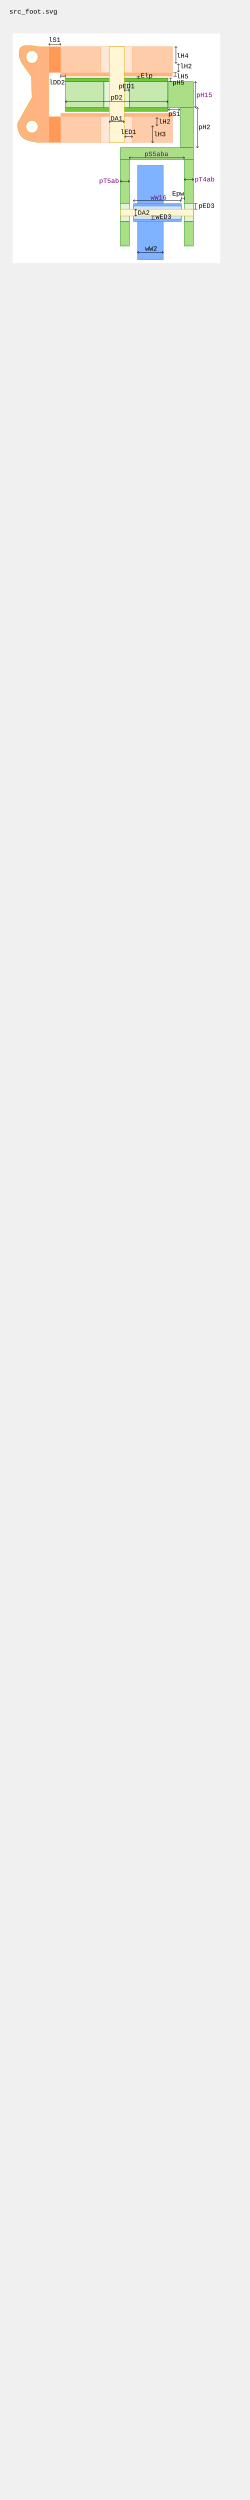
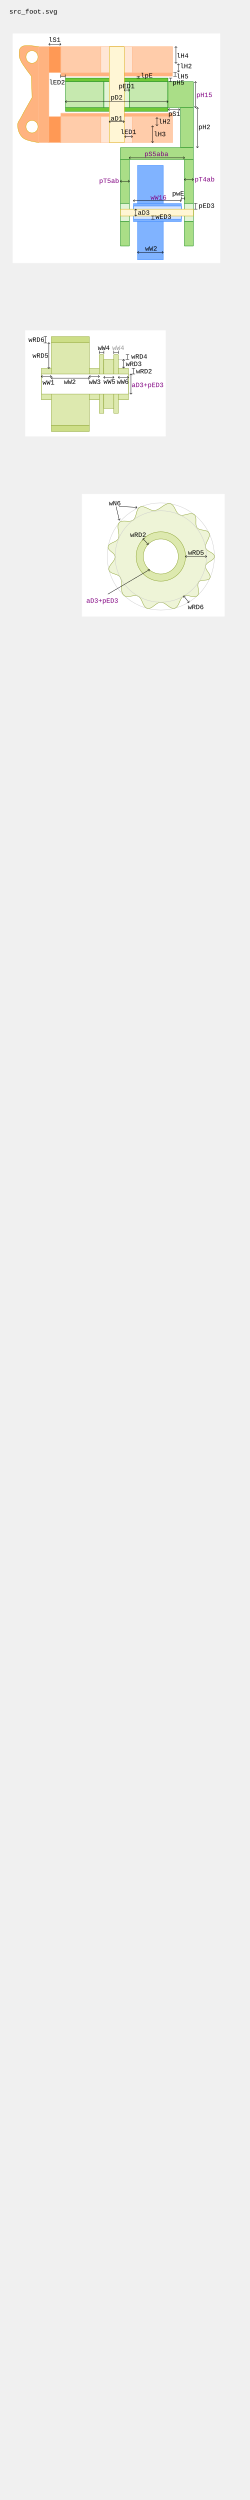
<svg xmlns="http://www.w3.org/2000/svg" width="600" height="6000" viewBox="0 0 158.75 1587.5" version="1.1" id="svg1">
  <defs id="defs1">
    <rect x="57" y="557.188" width="102" height="48.331" id="rect26" />
    <rect x="95.5" y="604" width="73.5" height="36.5" id="rect25" />
    <rect x="86" y="532.644" width="117.324" height="35.356" id="rect24" />
    <rect x="508.591" y="488.66" width="61.409" height="33.84" id="rect22" />
    <rect x="74.5" y="508" width="71.021" height="40.5" id="rect21" />
    <rect x="55.135" y="510.152" width="62.744" height="39.957" id="rect20" />
    <rect x="45.223" y="472.672" width="118.323" height="37.479" id="rect19" />
    <rect x="45.842" y="417.538" width="73.839" height="36.55" id="rect18" />
    <rect x="82.392" y="424.972" width="86.729" height="63.188" id="rect17" />
    <rect x="117.879" y="446.654" width="76.126" height="58.852" id="rect16" />
    <rect x="67.642" y="429.308" width="141.127" height="40.267" id="rect15" />
    <rect x="67.642" y="447.273" width="83.455" height="41.387" id="rect14" />
    <rect x="128.854" y="353.849" width="55.754" height="32.404" id="rect13" />
    <rect x="46.462" y="425.591" width="99.059" height="52.657" id="rect12" />
    <rect x="67.642" y="429.308" width="104.577" height="50.179" id="rect11" />
    <rect x="164.475" y="366.739" width="65.047" height="34.382" id="rect10" />
    <rect x="160.139" y="368.598" width="55.135" height="27.687" id="rect9" />
    <rect x="188.016" y="375.102" width="40.267" height="23.541" id="rect8" />
    <rect x="175.316" y="368.598" width="41.816" height="27.687" id="rect7" />
    <rect x="180.582" y="371.695" width="33.762" height="24.589" id="rect6" />
    <rect x="166.334" y="371.076" width="42.745" height="27.567" id="rect5" />
    <marker style="overflow:visible" id="Stop" refX="0" refY="0" orient="auto" markerWidth="1" markerHeight="1" viewBox="0 0 1 1" preserveAspectRatio="xMidYMid">
      <path style="fill:none;stroke:context-stroke;stroke-width:1" d="M 0,4 V -4" id="path23" />
    </marker>
    <rect x="395.855" y="65.666" width="85.49" height="37.164" id="rect4" />
    <marker style="overflow:visible" id="ArrowWide" refX="0" refY="0" orient="auto-start-reverse" markerWidth="1" markerHeight="1" viewBox="0 0 1 1" preserveAspectRatio="xMidYMid">
      <path style="fill:none;stroke:context-stroke;stroke-width:1;stroke-linecap:butt" d="M 3,-3 0,0 3,3" transform="rotate(180,0.125,0)" id="path4" />
    </marker>
    <rect x="22.302" y="18.585" width="239.124" height="73.1" id="rect1" />
    <marker style="overflow:visible" id="ArrowWide-0" refX="0" refY="0" orient="auto-start-reverse" markerWidth="1" markerHeight="1" viewBox="0 0 1 1" preserveAspectRatio="xMidYMid">
      <path style="fill:none;stroke:context-stroke;stroke-width:1;stroke-linecap:butt" d="M 3,-3 0,0 3,3" transform="rotate(180,0.125,0)" id="path4-9" />
    </marker>
    <marker style="overflow:visible" id="ArrowWide-1" refX="0" refY="0" orient="auto-start-reverse" markerWidth="1" markerHeight="1" viewBox="0 0 1 1" preserveAspectRatio="xMidYMid">
      <path style="fill:none;stroke:context-stroke;stroke-width:1;stroke-linecap:butt" d="M 3,-3 0,0 3,3" transform="rotate(180,0.125,0)" id="path4-8" />
    </marker>
    <rect x="46.462" y="425.591" width="99.059" height="52.657" id="rect12-7" />
    <marker style="overflow:visible" id="ArrowWide-7" refX="0" refY="0" orient="auto-start-reverse" markerWidth="1" markerHeight="1" viewBox="0 0 1 1" preserveAspectRatio="xMidYMid">
      <path style="fill:none;stroke:context-stroke;stroke-width:1;stroke-linecap:butt" d="M 3,-3 0,0 3,3" transform="rotate(180,0.125,0)" id="path4-3" />
    </marker>
    <marker style="overflow:visible" id="ArrowWide-1-9" refX="0" refY="0" orient="auto-start-reverse" markerWidth="1" markerHeight="1" viewBox="0 0 1 1" preserveAspectRatio="xMidYMid">
      <path style="fill:none;stroke:context-stroke;stroke-width:1;stroke-linecap:butt" d="M 3,-3 0,0 3,3" transform="rotate(180,0.125,0)" id="path4-8-4" />
    </marker>
    <rect x="46.462" y="425.591" width="99.059" height="52.657" id="rect12-6" />
    <rect x="46.462" y="425.591" width="99.059" height="52.657" id="rect12-7-6" />
    <rect x="508.591" y="488.66" width="61.409" height="33.84" id="rect22-5" />
+     <marker style="overflow:visible" id="ArrowWide-75" refX="0" refY="0" orient="auto-start-reverse" markerWidth="1" markerHeight="1" viewBox="0 0 1 1" preserveAspectRatio="xMidYMid">
+       <path style="fill:none;stroke:context-stroke;stroke-width:1;stroke-linecap:butt" d="M 3,-3 0,0 3,3" transform="rotate(180,0.125,0)" id="path1-3" />
+     </marker>
+     <rect x="279.296" y="253.619" width="118.795" height="41.479" id="rect3" />
+     <marker style="overflow:visible" id="Stop-62" refX="0" refY="0" orient="auto" markerWidth="1" markerHeight="1" viewBox="0 0 1 1" preserveAspectRatio="xMidYMid">
+       <path style="fill:none;stroke:context-stroke;stroke-width:1" d="M 0,4 V -4" id="path23-9" />
+     </marker>
+     <rect x="300" y="219.383" width="43.714" height="30.632" id="rect4-70" />
+     <marker style="overflow:visible" id="ArrowWide-6" refX="0" refY="0" orient="auto-start-reverse" markerWidth="1" markerHeight="1" viewBox="0 0 1 1" preserveAspectRatio="xMidYMid">
+       <path style="fill:none;stroke:context-stroke;stroke-width:1;stroke-linecap:butt" d="M 3,-3 0,0 3,3" transform="rotate(180,0.125,0)" id="path1-1" />
+     </marker>
+     <rect x="300" y="219.383" width="43.714" height="30.632" id="rect4-7" />
+     <marker style="overflow:visible" id="Stop-6" refX="0" refY="0" orient="auto" markerWidth="1" markerHeight="1" viewBox="0 0 1 1" preserveAspectRatio="xMidYMid">
+       <path style="fill:none;stroke:context-stroke;stroke-width:1" d="M 0,4 V -4" id="path23-1" />
+     </marker>
+     <rect x="300" y="219.383" width="43.714" height="30.632" id="rect4-7-1" />
+     <rect x="369.392" y="291.515" width="72.527" height="40.487" id="rect5-2" />
+     <marker style="overflow:visible" id="Stop-6-6" refX="0" refY="0" orient="auto" markerWidth="1" markerHeight="1" viewBox="0 0 1 1" preserveAspectRatio="xMidYMid">
+       <path style="fill:none;stroke:context-stroke;stroke-width:1" d="M 0,4 V -4" id="path23-1-9" />
+     </marker>
+     <rect x="369.392" y="291.515" width="72.527" height="40.487" id="rect5-4" />
+     <rect x="396.871" y="334.254" width="54.958" height="38.606" id="rect8-3" />
+     <rect x="441.468" y="334.705" width="51.805" height="38.156" id="rect9-7" />
+     <rect x="491.471" y="345.967" width="47.751" height="26.894" id="rect10-5" />
+     <marker style="overflow:visible" id="ArrowWide-8" refX="0" refY="0" orient="auto-start-reverse" markerWidth="1" markerHeight="1" viewBox="0 0 1 1" preserveAspectRatio="xMidYMid">
+       <path style="fill:none;stroke:context-stroke;stroke-width:1;stroke-linecap:butt" d="M 3,-3 0,0 3,3" transform="rotate(180,0.125,0)" id="path1-6" />
+     </marker>
+     <marker style="overflow:visible" id="ArrowWide-8-9" refX="0" refY="0" orient="auto-start-reverse" markerWidth="1" markerHeight="1" viewBox="0 0 1 1" preserveAspectRatio="xMidYMid">
+       <path style="fill:none;stroke:context-stroke;stroke-width:1;stroke-linecap:butt" d="M 3,-3 0,0 3,3" transform="rotate(180,0.125,0)" id="path1-6-2" />
+     </marker>
+     <rect x="377.05" y="322.542" width="46.85" height="27.93" id="rect11-2" />
+     <rect x="442.369" y="331.586" width="43.696" height="33.409" id="rect12-8" />
+     <marker style="overflow:visible" id="Stop-6-64" refX="0" refY="0" orient="auto" markerWidth="1" markerHeight="1" viewBox="0 0 1 1" preserveAspectRatio="xMidYMid">
+       <path style="fill:none;stroke:context-stroke;stroke-width:1" d="M 0,4 V -4" id="path23-1-95" />
+     </marker>
+     <rect x="379.752" y="240.951" width="57.211" height="38.795" id="rect13-7" />
+     <marker style="overflow:visible" id="Stop-6-64-2" refX="0" refY="0" orient="auto" markerWidth="1" markerHeight="1" viewBox="0 0 1 1" preserveAspectRatio="xMidYMid">
+       <path style="fill:none;stroke:context-stroke;stroke-width:1" d="M 0,4 V -4" id="path23-1-95-7" />
+     </marker>
+     <rect x="379.752" y="240.951" width="57.211" height="38.795" id="rect13-2" />
+     <rect x="171.372" y="800.799" width="64.981" height="43.321" id="rect21-9" />
+     <rect x="209.596" y="912.923" width="86.642" height="45.232" id="rect22-4" />
+     <rect x="258.014" y="926.939" width="89.19" height="40.135" id="rect23" />
+     <rect x="392.436" y="844.757" width="78.36" height="43.321" id="rect24-7" />
+     <rect x="194.307" y="537.051" width="42.047" height="28.668" id="rect25-8" />
+     <rect x="279.296" y="253.619" width="118.795" height="41.479" id="rect3-3" />
  </defs>
  <g id="layer1">
    <rect style="fill:#ffffff;stroke:#ffffff;stroke-width:0.265;stroke-linejoin:round" id="rect27" width="131.498" height="145.521" x="8.202" y="21.431" />
    <rect style="fill:#71c837;stroke:#008000;stroke-width:0.265;stroke-linejoin:round" id="rect2-1-3-3-3-1" width="65.071" height="2.346" x="41.585" y="68.298" />
    <rect style="fill:#71c837;stroke:#008000;stroke-width:0.265;stroke-linejoin:round" id="rect2-1-3-3-3" width="65.071" height="2.346" x="41.585" y="49.561" />
    <rect style="fill:#80b3ff;stroke:#2a7fff;stroke-width:0.265;stroke-linejoin:round" id="rect2-1-3-8-6-6-7-9-9" width="16.214" height="59.99" x="87.39" y="104.983" />
    <rect style="fill:#80b3ff;stroke:#2a7fff;stroke-width:0.265;stroke-linejoin:round" id="rect2-1-3-8-6-6-7-9" width="30.34" height="11.474" x="84.745" y="129.241" />
    <rect style="fill:#ffb380;stroke:#ffccaa;stroke-width:0.265;stroke-linejoin:round" id="rect2-3-3-6-2-0-4" width="70.972" height="2.295" x="38.635" y="71.823" />
    <rect style="fill:#ffb380;stroke:#ffccaa;stroke-width:0.265;stroke-linejoin:round" id="rect2-3-3-6-2-0" width="70.972" height="2.295" x="38.635" y="46.086" />
    <text xml:space="preserve" transform="scale(0.2645833)" id="text1" style="font-size:16px;line-height:normal;font-family:'Liberation Mono';-inkscape-font-specification:'Liberation Mono';text-decoration-color:#000000;white-space:pre;shape-inside:url(#rect1);display:inline;fill:#000000;stroke-width:1;-inkscape-stroke:none;stop-color:#000000">
-       <tspan x="22.301" y="32.82" id="tspan2">src_foot.svg</tspan>
+       <tspan x="22.301" y="32.82" id="tspan27">src_foot.svg</tspan>
    </text>
    <rect style="fill:#c6e9af;stroke:#008000;stroke-width:0.265;stroke-linejoin:round" id="rect2" width="24.422" height="16.391" x="41.585" y="51.907" />
    <rect style="fill:#e3f4d7;stroke:#008000;stroke-width:0.265;stroke-linejoin:round" id="rect2-3" width="16.227" height="16.391" x="66.007" y="51.907" />
    <rect style="fill:#c6e9af;stroke:#008000;stroke-width:0.265;stroke-linejoin:round" id="rect2-1" width="24.422" height="16.391" x="82.234" y="51.907" />
    <rect style="fill:#ffe6d5;stroke:#ffb380;stroke-width:0.265;stroke-linejoin:round" id="rect2-3-3" width="20.189" height="16.391" x="64.026" y="29.695" />
    <rect style="fill:#ffccaa;stroke:#ffb380;stroke-width:0.265;stroke-linejoin:round" id="rect2-3-3-6" width="25.391" height="16.391" x="84.215" y="29.695" />
    <rect style="fill:#ffccaa;stroke:#ffb380;stroke-width:0.265;stroke-linejoin:round" id="rect2-3-3-6-2" width="25.391" height="16.391" x="38.635" y="29.695" />
    <rect style="fill:#ffe6d5;stroke:#ffb380;stroke-width:0.265;stroke-linejoin:round" id="rect2-3-3-5" width="20.189" height="16.391" x="64.026" y="74.118" />
    <rect style="fill:#ffccaa;stroke:#ffb380;stroke-width:0.265;stroke-linejoin:round" id="rect2-3-3-6-9" width="25.391" height="16.391" x="84.215" y="74.118" />
    <rect style="fill:#ffccaa;stroke:#ffb380;stroke-width:0.265;stroke-linejoin:round" id="rect2-3-3-6-2-2" width="25.391" height="16.391" x="38.635" y="74.118" />
    <rect style="fill:#aade87;stroke:#008000;stroke-width:0.265;stroke-linejoin:round" id="rect2-1-3" width="16.063" height="16.391" x="106.656" y="51.907" />
    <rect style="fill:#aade87;stroke:#008000;stroke-width:0.265;stroke-linejoin:round" id="rect2-1-3-3" width="8.031" height="25.457" x="114.688" y="68.298" />
    <rect style="fill:#aade87;stroke:#008000;stroke-width:0.265;stroke-linejoin:round" id="rect2-1-3-8" width="46.222" height="7.54" x="76.497" y="93.755" />
    <rect style="fill:#aade87;stroke:#008000;stroke-width:0.265;stroke-linejoin:round" id="rect2-1-3-8-6" width="5.594" height="27.864" x="76.497" y="101.295" />
    <rect style="fill:#aade87;stroke:#008000;stroke-width:0.265;stroke-linejoin:round" id="rect2-1-3-8-6-2" width="5.594" height="27.864" x="117.126" y="101.295" />
    <rect style="fill:#fff6d5;stroke:#d4aa00;stroke-width:0.265;stroke-linejoin:round" id="rect2-3-5" width="9.507" height="60.813" x="69.367" y="29.695" />
    <rect style="fill:#e3f4d7;stroke:#008000;stroke-width:0.265;stroke-linejoin:round" id="rect2-1-3-8-6-6" width="5.594" height="11.637" x="76.497" y="129.159" />
    <rect style="fill:#e3f4d7;stroke:#008000;stroke-width:0.265;stroke-linejoin:round" id="rect2-1-3-8-6-6-5" width="5.594" height="11.637" x="117.126" y="129.159" />
    <rect style="fill:#aade87;stroke:#008000;stroke-width:0.265;stroke-linejoin:round" id="rect2-1-3-8-6-6-4" width="5.594" height="15.407" x="76.497" y="140.796" />
    <rect style="fill:#aade87;stroke:#008000;stroke-width:0.265;stroke-linejoin:round" id="rect2-1-3-8-6-6-5-4" width="5.594" height="15.407" x="117.126" y="140.796" />
    <rect style="fill:#ffb380;stroke:#ffb380;stroke-width:0.265;stroke-linejoin:round" id="rect2-3-3-6-2-4" width="6.378" height="60.813" x="24.678" y="29.695" />
    <path style="fill:#ffb380;stroke:#d4aa00;stroke-width:0.265;stroke-linejoin:round" d="m 24.678,90.509 c 0,0 -7.806,-0.912 -10.177,-3.049 -2.37,-2.136 -3.301,-5.427 -3.278,-7.868 0.023,-2.441 0.982,-2.636 2.459,-5.607 1.477,-2.971 6.72,-12.032 6.72,-12.032 L 19.911,48.353 c 0,0 -5.439,-7.034 -6.556,-9.507 -1.117,-2.472 -1.246,-2.966 -1.147,-4.589 0.099,-1.623 -0.362,-3.225 1.803,-4.693 2.165,-1.468 10.668,0.132 10.668,0.132" id="path2" />
    <ellipse style="fill:#ffffff;stroke:#d4aa00;stroke-width:0.265;stroke-linejoin:round" id="path3" cx="20.321" cy="80.441" rx="3.852" ry="4" />
    <ellipse style="fill:#ffffff;stroke:#d4aa00;stroke-width:0.265;stroke-linejoin:round" id="path3-8" cx="20.321" cy="36.17" rx="3.852" ry="4" />
    <rect style="fill:#ff9955;stroke:#ffb380;stroke-width:0.265;stroke-linejoin:round" id="rect2-3-3-6-2-8" width="7.578" height="16.391" x="31.056" y="29.695" />
    <rect style="fill:#ff9955;stroke:#ffb380;stroke-width:0.265;stroke-linejoin:round" id="rect2-3-3-6-2-8-7" width="7.578" height="16.391" x="31.056" y="74.118" />
    <rect style="fill:#d5e5ff;stroke:#2a7fff;stroke-width:0.265;stroke-linejoin:round" id="rect2-1-3-8-6-6-7" width="30.34" height="8.359" x="84.745" y="130.798" />
    <rect style="fill:#fff6d5;stroke:#d4aa00;stroke-width:0.265;stroke-linejoin:round" id="rect2-3-5-3" width="46.222" height="4.332" x="76.497" y="132.812" />
    <path style="fill:#71c837;stroke:#000000;stroke-width:0.265;stroke-linejoin:round;marker-start:url(#ArrowWide);marker-end:url(#ArrowWide)" d="m 31.056,28.095 h 7.578" id="path1" />
    <text xml:space="preserve" transform="matrix(0.2645833,0,0,0.2645833,-73.87535,5.443664)" id="text4" style="font-size:16px;line-height:normal;font-family:'Liberation Mono';-inkscape-font-specification:'Liberation Mono';text-decoration-color:#000000;white-space:pre;shape-inside:url(#rect4);display:inline;fill:#000000;stroke-width:1;-inkscape-stroke:none;stop-color:#000000">
-       <tspan x="395.855" y="79.902" id="tspan3">lS1</tspan>
+       <tspan x="395.855" y="79.902" id="tspan28">lS1</tspan>
    </text>
    <path style="fill:#71c837;stroke:#000000;stroke-width:0.265;stroke-linejoin:round;marker-start:url(#Stop);marker-end:url(#Stop)" d="M 38.566,48.381 H 41.389" id="path5" />
    <text xml:space="preserve" transform="matrix(0.2645833,0,0,0.2645833,-12.8953,-48.33646)" id="text5" style="font-size:16px;line-height:normal;font-family:'Liberation Mono';-inkscape-font-specification:'Liberation Mono';text-decoration-color:#000000;white-space:pre;shape-inside:url(#rect5);display:inline;fill:#000000;stroke-width:1;-inkscape-stroke:none;stop-color:#000000">
-       <tspan x="166.334" y="385.313" id="tspan4">lDD2</tspan>
+       <tspan x="166.334" y="385.313" id="tspan29">lED2</tspan>
    </text>
    <path style="fill:#71c837;stroke:#000000;stroke-width:0.265;stroke-linejoin:round;marker-start:url(#ArrowWide);marker-end:url(#ArrowWide)" d="M 41.585,64.594 H 106.656" id="path6" />
    <text xml:space="preserve" transform="matrix(0.2645833,0,0,0.2645833,22.49599,-38.91535)" id="text6" style="font-size:16px;line-height:normal;font-family:'Liberation Mono';-inkscape-font-specification:'Liberation Mono';text-decoration-color:#000000;white-space:pre;shape-inside:url(#rect6);display:inline;fill:#000000;stroke-width:1;-inkscape-stroke:none;stop-color:#000000">
-       <tspan x="180.582" y="385.932" id="tspan5">pD2</tspan>
+       <tspan x="180.582" y="385.932" id="tspan30">pD2</tspan>
    </text>
    <path style="fill:#71c837;stroke:#000000;stroke-width:0.265;stroke-linejoin:round;marker-start:url(#ArrowWide);marker-end:url(#ArrowWide)" d="m 106.974,69.586 h 7.119" id="path7" />
    <text xml:space="preserve" transform="matrix(0.2645833,0,0,0.2645833,60.48884,-27.68332)" id="text7" style="font-size:16px;line-height:normal;font-family:'Liberation Mono';-inkscape-font-specification:'Liberation Mono';text-decoration-color:#000000;white-space:pre;shape-inside:url(#rect7);display:inline;fill:#000000;stroke-width:1;-inkscape-stroke:none;stop-color:#000000">
-       <tspan x="175.316" y="382.834" id="tspan6">pS1</tspan>
+       <tspan x="175.316" y="382.834" id="tspan31">pS1</tspan>
    </text>
    <path style="fill:#71c837;stroke:#000000;stroke-width:0.265;stroke-linejoin:round;marker-start:url(#ArrowWide);marker-end:url(#ArrowWide)" d="m 69.367,77.279 h 9.507" id="path8" />
    <text xml:space="preserve" transform="matrix(0.2645833,0,0,0.2645833,20.49923,-26.44208)" id="text8" style="font-size:16px;line-height:normal;font-family:'Liberation Mono';-inkscape-font-specification:'Liberation Mono';text-decoration-color:#000000;white-space:pre;shape-inside:url(#rect8);display:inline;fill:#000000;stroke-width:1;-inkscape-stroke:none;stop-color:#000000">
-       <tspan x="188.016" y="389.338" id="tspan7">DA1</tspan>
+       <tspan x="188.016" y="389.338" id="tspan32">aD1</tspan>
    </text>
    <path style="fill:#71c837;stroke:#000000;stroke-width:0.265;stroke-linejoin:round;marker-start:url(#ArrowWide);marker-end:url(#ArrowWide)" d="m 79.282,86.804 4.807,-6e-6" id="path9" />
    <text xml:space="preserve" transform="matrix(0.2645833,0,0,0.2645833,34.06123,-16.17669)" id="text9" style="font-size:16px;line-height:normal;font-family:'Liberation Mono';-inkscape-font-specification:'Liberation Mono';text-decoration-color:#000000;white-space:pre;shape-inside:url(#rect9);display:inline;fill:#000000;stroke-width:1;-inkscape-stroke:none;stop-color:#000000">
-       <tspan x="160.139" y="382.834" id="tspan8">lED1</tspan>
+       <tspan x="160.139" y="382.834" id="tspan33">lED1</tspan>
    </text>
    <path style="fill:#71c837;stroke:#000000;stroke-width:0.265;stroke-linejoin:round;marker-start:url(#ArrowWide-0);marker-end:url(#ArrowWide-0)" d="m 78.874,57.195 3.284,-6e-6" id="path9-6" />
    <text xml:space="preserve" transform="matrix(0.2645833,0,0,0.2645833,31.83525,-44.75375)" id="text10" style="font-size:16px;line-height:normal;font-family:'Liberation Mono';-inkscape-font-specification:'Liberation Mono';text-decoration-color:#000000;white-space:pre;shape-inside:url(#rect10);display:inline;fill:#000000;stroke-width:1;-inkscape-stroke:none;stop-color:#000000">
-       <tspan x="164.475" y="380.977" id="tspan9">pED1</tspan>
+       <tspan x="164.475" y="380.977" id="tspan34">pED1</tspan>
    </text>
    <path style="fill:#71c837;stroke:#000000;stroke-width:0.265;stroke-linejoin:round;marker-start:url(#Stop);marker-end:url(#Stop)" d="M 108.244,51.907 V 49.561" id="path10" />
    <path style="fill:#71c837;stroke:#000000;stroke-width:0.265;stroke-linejoin:round;marker-start:url(#Stop);marker-end:url(#Stop)" d="M 111.194,48.381 V 46.086" id="path11" />
    <text xml:space="preserve" transform="matrix(0.2645833,0,0,0.2645833,94.20037,-67.54964)" id="text11" style="font-size:16px;line-height:normal;font-family:'Liberation Mono';-inkscape-font-specification:'Liberation Mono';text-decoration-color:#000000;white-space:pre;shape-inside:url(#rect11);display:inline;fill:#000000;stroke-width:1;-inkscape-stroke:none;stop-color:#000000">
-       <tspan x="67.643" y="443.545" id="tspan10">lH5</tspan>
+       <tspan x="67.643" y="443.545" id="tspan35">lH5</tspan>
    </text>
    <path style="fill:#71c837;stroke:#000000;stroke-width:0.265;stroke-linejoin:round;marker-start:url(#ArrowWide);marker-end:url(#ArrowWide)" d="m 113.311,45.611 1e-5,-5.017" id="path12" />
    <path style="fill:#71c837;stroke:#000000;stroke-width:0.265;stroke-linejoin:round;marker-start:url(#ArrowWide-1);marker-end:url(#ArrowWide-1)" d="m 111.723,40.166 10e-6,-10.548" id="path12-0" />
    <text xml:space="preserve" transform="matrix(0.2645833,0,0,0.2645833,101.9711,-73.0417)" id="text12" style="font-size:16px;line-height:normal;font-family:'Liberation Mono';-inkscape-font-specification:'Liberation Mono';text-decoration-color:#000000;white-space:pre;shape-inside:url(#rect12);display:inline;fill:#000000;stroke-width:1;-inkscape-stroke:none;stop-color:#000000">
-       <tspan x="46.461" y="439.828" id="tspan11">lH2</tspan>
+       <tspan x="46.461" y="439.828" id="tspan36">lH2</tspan>
    </text>
    <text xml:space="preserve" transform="matrix(0.2645833,0,0,0.2645833,99.82018,-79.66054)" id="text12-2" style="font-size:16px;line-height:normal;font-family:'Liberation Mono';-inkscape-font-specification:'Liberation Mono';text-decoration-color:#000000;white-space:pre;shape-inside:url(#rect12-7);display:inline;fill:#000000;stroke-width:1;-inkscape-stroke:none;stop-color:#000000">
-       <tspan x="46.461" y="439.828" id="tspan12">lH4</tspan>
+       <tspan x="46.461" y="439.828" id="tspan37">lH4</tspan>
    </text>
    <path style="fill:#71c837;stroke:#000000;stroke-width:0.265;stroke-linejoin:round;marker-start:url(#ArrowWide-7);marker-end:url(#ArrowWide-7)" d="m 99.675,79.757 1e-5,-5.017" id="path12-9" />
    <path style="fill:#71c837;stroke:#000000;stroke-width:0.265;stroke-linejoin:round;marker-start:url(#ArrowWide-1-9);marker-end:url(#ArrowWide-1-9)" d="m 96.907,90.508 1e-5,-10.548" id="path12-0-5" />
    <text xml:space="preserve" transform="matrix(0.2645833,0,0,0.2645833,88.37275,-37.85507)" id="text12-6" style="font-size:16px;line-height:normal;font-family:'Liberation Mono';-inkscape-font-specification:'Liberation Mono';text-decoration-color:#000000;white-space:pre;shape-inside:url(#rect12-6);display:inline;fill:#000000;stroke-width:1;-inkscape-stroke:none;stop-color:#000000">
-       <tspan x="46.461" y="439.828" id="tspan23">lH2</tspan>
+       <tspan x="46.461" y="439.828" id="tspan38">lH2</tspan>
    </text>
    <text xml:space="preserve" transform="matrix(0.2645833,0,0,0.2645833,85.38003,-29.85365)" id="text12-2-5" style="font-size:16px;line-height:normal;font-family:'Liberation Mono';-inkscape-font-specification:'Liberation Mono';text-decoration-color:#000000;white-space:pre;shape-inside:url(#rect12-7-6);display:inline;fill:#000000;stroke-width:1;-inkscape-stroke:none;stop-color:#000000">
-       <tspan x="46.461" y="439.828" id="tspan27">lH3</tspan>
+       <tspan x="46.461" y="439.828" id="tspan39">lH3</tspan>
    </text>
    <path style="fill:#71c837;stroke:#000000;stroke-width:0.265;stroke-linejoin:round;marker-start:url(#Stop);marker-end:url(#Stop)" d="M 87.87,49.561 V 48.381" id="path13" />
    <text xml:space="preserve" transform="matrix(0.2645833,0,0,0.2645833,55.23675,-48.05691)" id="text13" style="font-size:16px;line-height:normal;font-family:'Liberation Mono';-inkscape-font-specification:'Liberation Mono';text-decoration-color:#000000;white-space:pre;shape-inside:url(#rect13);display:inline;fill:#000000;stroke-width:1;-inkscape-stroke:none;stop-color:#000000">
-       <tspan x="128.854" y="368.086" id="tspan28">Elp</tspan>
+       <tspan x="128.854" y="368.086" id="tspan40">lpE</tspan>
    </text>
    <text xml:space="preserve" transform="matrix(0.2645833,0,0,0.2645833,91.62416,-68.34933)" id="text14" style="font-size:16px;line-height:normal;font-family:'Liberation Mono';-inkscape-font-specification:'Liberation Mono';text-decoration-color:#000000;white-space:pre;shape-inside:url(#rect14);display:inline;fill:#000000;stroke-width:1;-inkscape-stroke:none;stop-color:#000000">
-       <tspan x="67.643" y="461.51" id="tspan29">pH5</tspan>
+       <tspan x="67.643" y="461.51" id="tspan41">pH5</tspan>
    </text>
    <path style="fill:#71c837;stroke:#000000;stroke-width:0.265;stroke-linejoin:round;marker-start:url(#ArrowWide);marker-end:url(#ArrowWide)" d="M 124.119,51.907 V 68.298" id="path14" />
    <text xml:space="preserve" transform="matrix(0.2645833,0,0,0.2645833,106.7747,-55.70681)" id="text15" style="font-size:16px;line-height:normal;font-family:'Liberation Mono';-inkscape-font-specification:'Liberation Mono';text-decoration-color:#000000;white-space:pre;shape-inside:url(#rect15);display:inline;fill:#800080;stroke-width:1;-inkscape-stroke:none;stop-color:#000000">
-       <tspan x="67.643" y="443.545" id="tspan30">pH15</tspan>
+       <tspan x="67.643" y="443.545" id="tspan42">pH15</tspan>
    </text>
    <path style="fill:#71c837;stroke:#000000;stroke-width:0.265;stroke-linejoin:round;marker-start:url(#ArrowWide);marker-end:url(#ArrowWide)" d="M 125.365,68.298 V 93.755" id="path15" />
    <text xml:space="preserve" transform="matrix(0.2645833,0,0,0.2645833,94.76868,-39.94095)" id="text16" style="font-size:16px;line-height:normal;font-family:'Liberation Mono';-inkscape-font-specification:'Liberation Mono';text-decoration-color:#000000;white-space:pre;shape-inside:url(#rect16);display:inline;fill:#000000;stroke-width:1;-inkscape-stroke:none;stop-color:#000000">
-       <tspan x="117.879" y="460.891" id="tspan31">pH2</tspan>
+       <tspan x="117.879" y="460.891" id="tspan43">pH2</tspan>
    </text>
    <path style="fill:#800080;stroke:#000000;stroke-width:0.265;stroke-linejoin:round;marker-start:url(#ArrowWide);marker-end:url(#ArrowWide)" d="m 117.126,113.995 5.594,-1e-5" id="path16" />
    <text xml:space="preserve" transform="matrix(0.2645833,0,0,0.2645833,101.8239,-0.9834436)" id="text17" style="font-size:16px;line-height:normal;font-family:'Liberation Mono';-inkscape-font-specification:'Liberation Mono';text-decoration-color:#000000;white-space:pre;shape-inside:url(#rect17);display:inline;fill:#800080;stroke-width:1;-inkscape-stroke:none;stop-color:#000000">
-       <tspan x="82.393" y="439.207" id="tspan32">pT4ab</tspan>
+       <tspan x="82.393" y="439.207" id="tspan44">pT4ab</tspan>
    </text>
    <path style="fill:#800080;stroke:#000000;stroke-width:0.265;stroke-linejoin:round;marker-start:url(#ArrowWide);marker-end:url(#ArrowWide)" d="m 76.497,115.053 5.594,1e-5" id="path17" />
    <text xml:space="preserve" transform="matrix(0.2645833,0,0,0.2645833,50.78936,1.943412)" id="text18" style="font-size:16px;line-height:normal;font-family:'Liberation Mono';-inkscape-font-specification:'Liberation Mono';text-decoration-color:#000000;white-space:pre;shape-inside:url(#rect18);display:inline;fill:#800080;stroke-width:1;-inkscape-stroke:none;stop-color:#000000">
-       <tspan x="45.842" y="431.774" id="tspan33">pT5ab</tspan>
+       <tspan x="45.842" y="431.774" id="tspan45">pT5ab</tspan>
    </text>
    <path style="fill:#800080;stroke:#000000;stroke-width:0.265;stroke-linejoin:round;marker-start:url(#ArrowWide);marker-end:url(#ArrowWide)" d="M 82.091,100.236 H 117.126" id="path18" />
    <text xml:space="preserve" transform="matrix(0.2645833,0,0,0.2645833,79.72361,-29.69053)" id="text19" style="font-size:16px;line-height:normal;font-family:'Liberation Mono';-inkscape-font-specification:'Liberation Mono';text-decoration-color:#000000;white-space:pre;shape-inside:url(#rect19);display:inline;fill:#800080;stroke-width:1;-inkscape-stroke:none;stop-color:#000000">
-       <tspan x="45.223" y="486.908" id="tspan34">pS5aba</tspan>
+       <tspan x="45.223" y="486.908" id="tspan46">pS5aba</tspan>
    </text>
    <path style="fill:#800080;stroke:#000000;stroke-width:0.265;stroke-linejoin:round;marker-start:url(#ArrowWide);marker-end:url(#ArrowWide)" d="m 86.207,132.812 v 4.332" id="path19" />
    <text xml:space="preserve" transform="scale(0.2645833)" id="text20" style="font-size:16px;line-height:normal;font-family:'Liberation Mono';-inkscape-font-specification:'Liberation Mono';text-decoration-color:#000000;white-space:pre;shape-inside:url(#rect20);display:inline;fill:#000000;stroke-width:1;-inkscape-stroke:none;stop-color:#000000" />
    <text xml:space="preserve" transform="matrix(0.2645833,0,0,0.2645833,67.76567,-1.781457)" id="text21" style="font-size:16px;line-height:normal;font-family:'Liberation Mono';-inkscape-font-specification:'Liberation Mono';text-decoration-color:#000000;white-space:pre;shape-inside:url(#rect21);display:inline;fill:#000000;stroke-width:1;-inkscape-stroke:none;stop-color:#000000">
-       <tspan x="74.5" y="522.236" id="tspan35">DA2</tspan>
+       <tspan x="74.5" y="522.236" id="tspan47">aD3</tspan>
    </text>
    <path style="fill:#800080;stroke:#000000;stroke-width:0.265;stroke-linejoin:round;marker-start:url(#Stop);marker-end:url(#Stop)" d="m 124.307,129.159 v 3.653" id="path21" />
    <text xml:space="preserve" transform="matrix(0.2645833,0,0,0.2645833,-8.466666,-1.058333)" id="text22" style="font-size:16px;line-height:normal;font-family:'Liberation Mono';-inkscape-font-specification:'Liberation Mono';text-decoration-color:#000000;white-space:pre;shape-inside:url(#rect22);display:inline;fill:#000000;stroke-width:1;-inkscape-stroke:none;stop-color:#000000">
-       <tspan x="508.592" y="502.897" id="tspan36">pED3</tspan>
+       <tspan x="508.592" y="502.897" id="tspan48">pED3</tspan>
    </text>
    <path style="fill:#800080;stroke:#000000;stroke-width:0.265;stroke-linejoin:round;marker-start:url(#Stop);marker-end:url(#Stop)" d="m 97.093,137.143 v 2.014" id="path22" />
    <text xml:space="preserve" transform="matrix(0.2645833,0,0,0.2645833,-35.84845,5.901935)" id="text22-3" style="font-size:16px;line-height:normal;font-family:'Liberation Mono';-inkscape-font-specification:'Liberation Mono';text-decoration-color:#000000;white-space:pre;shape-inside:url(#rect22-5);display:inline;fill:#000000;stroke-width:1;-inkscape-stroke:none;stop-color:#000000">
-       <tspan x="508.592" y="502.897" id="tspan37">wED3</tspan>
+       <tspan x="508.592" y="502.897" id="tspan49">wED3</tspan>
    </text>
    <path style="fill:#800080;stroke:#000000;stroke-width:0.265;stroke-linejoin:round;marker-start:url(#ArrowWide);marker-end:url(#ArrowWide)" d="M 84.745,127.485 H 115.085" id="path24" />
-     <text xml:space="preserve" transform="matrix(0.2645833,0,0,0.2645833,72.84274,-17.90338)" id="text24" style="font-size:16px;line-height:normal;font-family:'Liberation Mono';-inkscape-font-specification:'Liberation Mono';text-decoration-color:#000000;white-space:pre;shape-inside:url(#rect24);fill:#800080;stroke-width:1;-inkscape-stroke:none;stop-color:#000000">
-       <tspan x="86" y="546.881" id="tspan38">wW16</tspan>
+     <text xml:space="preserve" transform="matrix(0.2645833,0,0,0.2645833,72.84274,-17.90338)" id="text24" style="font-size:16px;line-height:normal;font-family:'Liberation Mono';-inkscape-font-specification:'Liberation Mono';text-decoration-color:#000000;white-space:pre;shape-inside:url(#rect24);display:inline;fill:#800080;stroke-width:1;-inkscape-stroke:none;stop-color:#000000">
+       <tspan x="86" y="546.881" id="tspan50">wW16</tspan>
    </text>
    <path style="fill:#800080;stroke:#000000;stroke-width:0.265;stroke-linejoin:round;marker-start:url(#ArrowWide);marker-end:url(#ArrowWide)" d="M 87.39,160.21 H 103.605" id="path25" />
-     <text xml:space="preserve" transform="matrix(0.2645833,0,0,0.2645833,66.93958,-4.365625)" id="text25" style="font-size:16px;line-height:normal;font-family:'Liberation Mono';-inkscape-font-specification:'Liberation Mono';text-decoration-color:#000000;white-space:pre;shape-inside:url(#rect25);fill:#000000;stroke-width:1;-inkscape-stroke:none;stop-color:#000000">
-       <tspan x="95.5" y="618.236" id="tspan39">wW2</tspan>
+     <text xml:space="preserve" transform="matrix(0.2645833,0,0,0.2645833,66.93958,-4.365625)" id="text25" style="font-size:16px;line-height:normal;font-family:'Liberation Mono';-inkscape-font-specification:'Liberation Mono';text-decoration-color:#000000;white-space:pre;shape-inside:url(#rect25);display:inline;fill:#000000;stroke-width:1;-inkscape-stroke:none;stop-color:#000000">
+       <tspan x="95.5" y="618.236" id="tspan51">wW2</tspan>
    </text>
    <path style="fill:#800080;stroke:#000000;stroke-width:0.265;stroke-linejoin:round;marker-start:url(#Stop);marker-end:url(#Stop)" d="m 115.085,125.933 h 2.041" id="path26" />
-     <text xml:space="preserve" transform="matrix(0.2645833,0,0,0.2645833,94.21911,-26.9875)" id="text26" style="font-size:16px;line-height:normal;font-family:'Liberation Mono';-inkscape-font-specification:'Liberation Mono';text-decoration-color:#000000;white-space:pre;shape-inside:url(#rect26);fill:#000000;stroke-width:1;-inkscape-stroke:none;stop-color:#000000">
-       <tspan x="57" y="571.424" id="tspan40">Epw</tspan>
+     <text xml:space="preserve" transform="matrix(0.2645833,0,0,0.2645833,94.21911,-26.9875)" id="text26" style="font-size:16px;line-height:normal;font-family:'Liberation Mono';-inkscape-font-specification:'Liberation Mono';text-decoration-color:#000000;white-space:pre;shape-inside:url(#rect26);display:inline;fill:#000000;stroke-width:1;-inkscape-stroke:none;stop-color:#000000">
+       <tspan x="57" y="571.424" id="tspan52">pwE</tspan>
+     </text>
+     <rect style="fill:#ffffff;stroke:#ffffff;stroke-width:0.265;stroke-linejoin:round" id="rect26-0" width="90.388" height="77.537" x="52.12" y="313.765" />
+     <circle style="fill:none;stroke:#cccccc;stroke-width:0.265;stroke-linejoin:round" id="path14-0-1-7" cx="102.115" cy="353.366" r="34.029" />
+     <path style="fill:#eef4d7;stroke:#89a02c;stroke-width:0.265;stroke-linejoin:round" d="m 136.144,353.366 c -0.043,-2.579 -4.768,-2.963 -5.508,-5.434 -0.933,-3.115 3.53,-6.652 2.037,-9.54 -1.249,-2.415 -5.764,-1.123 -7.495,-3.22 -1.825,-2.211 0.408,-6.619 -1.836,-8.403 -2.434,-1.936 -6.506,1.418 -9.33,0.113 -2.751,-1.271 -2.863,-6.278 -5.807,-6.995 -3.585,-0.873 -6.517,4.023 -10.196,4.314 -3.085,0.243 -6.181,-3.483 -9.013,-2.232 -2.888,1.276 -1.955,6.476 -4.511,8.33 -2.407,1.746 -6.801,-0.622 -8.774,1.602 -2.263,2.55 0.949,7.186 -0.627,10.21 -1.267,2.431 -6.065,2.398 -6.439,5.114 -0.345,2.502 4.175,3.631 4.436,6.144 0.328,3.155 -4.802,5.666 -3.865,8.697 0.801,2.59 5.348,2.063 6.922,4.27 2.341,3.284 -0.433,9.204 2.649,11.807 2.293,1.937 6.343,-0.936 8.993,0.474 2.834,1.508 2.682,6.903 5.793,7.691 3.035,0.769 5.411,-3.883 8.542,-3.906 3.187,-0.023 5.668,4.661 8.75,3.851 3.126,-0.822 2.938,-6.276 5.807,-7.764 2.564,-1.329 6.541,1.72 8.66,-0.242 2.147,-1.989 -0.907,-6.442 0.914,-8.734 1.537,-1.933 5.924,-0.193 7.004,-2.413 1.208,-2.482 -3.292,-5.126 -2.709,-7.824 0.573,-2.653 5.648,-3.194 5.603,-5.908 z" id="path29" />
+     <circle style="fill:none;stroke:#cccccc;stroke-width:0.265;stroke-linejoin:round" id="path14-0-1" cx="102.115" cy="353.366" r="29.034" />
+     <rect style="fill:#ffffff;stroke:#ffffff;stroke-width:0.265;stroke-linejoin:round" id="rect14-3" width="89.065" height="66.99" x="16.08" y="209.947" />
+     <path style="fill:#cdde87;stroke:#999999;stroke-width:0.265;stroke-linejoin:round" d="m 72.276,228.26 h 7.385" id="path30" />
+     <rect style="fill:#dde9af;stroke:#89a02c;stroke-width:0.265;stroke-linejoin:round" id="rect2-6" width="55.304" height="19.905" x="26.265" y="233.904" />
+     <rect style="fill:#dde9af;stroke:#89a02c;stroke-width:0.265;stroke-linejoin:round" id="rect2-1-1" width="24.076" height="52.407" x="32.615" y="217.652" />
+     <rect style="fill:#cdde87;stroke:#89a02c;stroke-width:0.265;stroke-linejoin:round" id="rect2-1-3-0" width="24.076" height="3.897" x="32.615" y="213.755" />
+     <rect style="fill:#cdde87;stroke:#89a02c;stroke-width:0.265;stroke-linejoin:round" id="rect2-1-3-6" width="24.076" height="3.897" x="32.615" y="270.06" />
+     <rect style="fill:#dde9af;stroke:#89a02c;stroke-width:0.265;stroke-linejoin:round" id="rect2-1-2" width="2.861" height="37.151" x="63.065" y="225.28" />
+     <rect style="fill:#dde9af;stroke:#89a02c;stroke-width:0.265;stroke-linejoin:round" id="rect2-1-2-5" width="2.861" height="37.151" x="72.276" y="225.28" />
+     <rect style="fill:#dde9af;stroke:#89a02c;stroke-width:0.265;stroke-linejoin:round" id="rect2-1-2-5-9" width="6.35" height="31.192" x="65.926" y="228.26" />
+     <rect style="fill:#ffffff;stroke:#89a02c;stroke-width:0.265;stroke-linejoin:round" id="rect2-3-6" width="55.304" height="12.753" x="26.265" y="237.479" />
+     <path style="fill:#cdde87;stroke:#000000;stroke-width:0.265;stroke-linejoin:round;marker-start:url(#ArrowWide-75);marker-end:url(#ArrowWide-75)" d="m 83.156,250.233 v -12.753" id="path31" />
+     <text xml:space="preserve" transform="matrix(0.2645833,0,0,0.2645833,9.68808,174.9434)" id="text2" style="font-size:16px;line-height:normal;font-family:'Liberation Mono';-inkscape-font-specification:'Liberation Mono';text-decoration-color:#000000;white-space:pre;shape-inside:url(#rect3);display:inline;fill:#800080;stroke-width:1;-inkscape-stroke:none;stop-color:#000000">
+       <tspan x="279.297" y="267.856" id="tspan53">aD3+pED3</tspan>
+     </text>
+     <path style="fill:#cdde87;stroke:#000000;stroke-width:0.265;stroke-linejoin:round;marker-start:url(#Stop-62);marker-end:url(#Stop-62)" d="m 84.743,237.479 -3e-6,-3.576" id="path32" />
+     <text xml:space="preserve" transform="matrix(0.2645833,0,0,0.2645833,7.01778,175.2958)" id="text3" style="font-size:16px;line-height:normal;font-family:'Liberation Mono';-inkscape-font-specification:'Liberation Mono';text-decoration-color:#000000;white-space:pre;shape-inside:url(#rect4-70);display:inline;fill:#000000;stroke-width:1;-inkscape-stroke:none;stop-color:#000000">
+       <tspan x="300" y="233.619" id="tspan54">wRD2</tspan>
+     </text>
+     <path style="fill:#cdde87;stroke:#000000;stroke-width:0.265;stroke-linejoin:round;marker-start:url(#ArrowWide-6);marker-end:url(#ArrowWide-6)" d="m 78.474,233.666 v -5.301" id="path3-1" />
+     <text xml:space="preserve" transform="matrix(0.2645833,0,0,0.2645833,0.4817455,170.62)" id="text3-5" style="font-size:16px;line-height:normal;font-family:'Liberation Mono';-inkscape-font-specification:'Liberation Mono';text-decoration-color:#000000;white-space:pre;shape-inside:url(#rect4-7);display:inline;fill:#000000;stroke-width:1;-inkscape-stroke:none;stop-color:#000000">
+       <tspan x="300" y="233.619" id="tspan55">wRD3</tspan>
+     </text>
+     <path style="fill:#cdde87;stroke:#000000;stroke-width:0.265;stroke-linejoin:round;marker-start:url(#Stop-6);marker-end:url(#Stop-6)" d="m 80.957,228.161 -3e-6,-2.914" id="path3-2" />
+     <text xml:space="preserve" transform="matrix(0.2645833,0,0,0.2645833,3.990575,165.9443)" id="text3-5-4" style="font-size:16px;line-height:normal;font-family:'Liberation Mono';-inkscape-font-specification:'Liberation Mono';text-decoration-color:#000000;white-space:pre;shape-inside:url(#rect4-7-1);display:inline;fill:#000000;stroke-width:1;-inkscape-stroke:none;stop-color:#000000">
+       <tspan x="300" y="233.619" id="tspan56">wRD4</tspan>
+     </text>
+     <path style="fill:#cdde87;stroke:#000000;stroke-width:0.265;stroke-linejoin:round;marker-start:url(#ArrowWide-75);marker-end:url(#ArrowWide-75)" d="M 31.027,233.904 V 217.652" id="path33" />
+     <text xml:space="preserve" transform="matrix(0.2645833,0,0,0.2645833,-77.1027,146.2548)" id="text5-1" style="font-size:16px;line-height:normal;font-family:'Liberation Mono';-inkscape-font-specification:'Liberation Mono';text-decoration-color:#000000;white-space:pre;shape-inside:url(#rect5-2);display:inline;fill:#000000;stroke-width:1;-inkscape-stroke:none;stop-color:#000000">
+       <tspan x="369.391" y="305.752" id="tspan57">wRD5</tspan>
+     </text>
+     <path style="fill:#cdde87;stroke:#000000;stroke-width:0.265;stroke-linejoin:round;marker-start:url(#Stop-6-6);marker-end:url(#Stop-6-6)" d="m 28.778,217.75 -3e-6,-4.093" id="path3-2-5" />
+     <text xml:space="preserve" transform="matrix(0.2645833,0,0,0.2645833,-79.67288,136.1803)" id="text5-4" style="font-size:16px;line-height:normal;font-family:'Liberation Mono';-inkscape-font-specification:'Liberation Mono';text-decoration-color:#000000;white-space:pre;shape-inside:url(#rect5-4);display:inline;fill:#000000;stroke-width:1;-inkscape-stroke:none;stop-color:#000000">
+       <tspan x="369.391" y="305.752" id="tspan58">wRD6</tspan>
+     </text>
+     <path style="fill:#cdde87;stroke:#000000;stroke-width:0.265;stroke-linejoin:round;marker-start:url(#ArrowWide-75);marker-end:url(#ArrowWide-75)" d="m 26.265,239.067 h 6.35" id="path34" />
+     <path style="fill:#cdde87;stroke:#000000;stroke-width:0.265;stroke-linejoin:round;marker-start:url(#ArrowWide-75);marker-end:url(#ArrowWide-75)" d="M 32.615,240.125 H 56.691" id="path35" />
+     <path style="fill:#cdde87;stroke:#000000;stroke-width:0.265;stroke-linejoin:round;marker-start:url(#ArrowWide-75);marker-end:url(#ArrowWide-75)" d="m 56.691,239.067 h 6.374" id="path36" />
+     <text xml:space="preserve" transform="matrix(0.2645833,0,0,0.2645833,-78.00393,152.0067)" id="text8-4" style="font-size:16px;line-height:normal;font-family:'Liberation Mono';-inkscape-font-specification:'Liberation Mono';text-decoration-color:#000000;white-space:pre;shape-inside:url(#rect8-3);display:inline;fill:#000000;stroke-width:1;-inkscape-stroke:none;stop-color:#000000">
+       <tspan x="396.871" y="348.49" id="tspan59">wW1</tspan>
+     </text>
+     <text xml:space="preserve" transform="matrix(0.2645833,0,0,0.2645833,-76.23775,151.5204)" id="text9-6" style="font-size:16px;line-height:normal;font-family:'Liberation Mono';-inkscape-font-specification:'Liberation Mono';text-decoration-color:#000000;white-space:pre;shape-inside:url(#rect9-7);display:inline;fill:#000000;stroke-width:1;-inkscape-stroke:none;stop-color:#000000">
+       <tspan x="441.469" y="348.942" id="tspan60">wW2</tspan>
+     </text>
+     <text xml:space="preserve" transform="matrix(0.2645833,0,0,0.2645833,-73.66559,148.52)" id="text10-6" style="font-size:16px;line-height:normal;font-family:'Liberation Mono';-inkscape-font-specification:'Liberation Mono';text-decoration-color:#000000;white-space:pre;shape-inside:url(#rect10-5);display:inline;fill:#000000;stroke-width:1;-inkscape-stroke:none;stop-color:#000000">
+       <tspan x="491.471" y="360.203" id="tspan61">wW3</tspan>
+     </text>
+     <path style="fill:#cdde87;stroke:#000000;stroke-width:0.265;stroke-linejoin:round;marker-start:url(#ArrowWide-8);marker-end:url(#ArrowWide-8)" d="m 65.926,239.596 h 6.374" id="path8-3" />
+     <path style="fill:#cdde87;stroke:#000000;stroke-width:0.265;stroke-linejoin:round;marker-start:url(#ArrowWide-8-9);marker-end:url(#ArrowWide-8-9)" d="m 75.136,239.596 h 6.374" id="path8-3-9" />
+     <text xml:space="preserve" transform="matrix(0.2645833,0,0,0.2645833,-34.03054,154.5772)" id="text11-3" style="font-size:16px;line-height:normal;font-family:'Liberation Mono';-inkscape-font-specification:'Liberation Mono';text-decoration-color:#000000;white-space:pre;shape-inside:url(#rect11-2);display:inline;fill:#000000;stroke-width:1;-inkscape-stroke:none;stop-color:#000000">
+       <tspan x="377.049" y="336.777" id="tspan62">wW5</tspan>
+     </text>
+     <text xml:space="preserve" transform="matrix(0.2645833,0,0,0.2645833,-42.90293,152.2595)" id="text12-4" style="font-size:16px;line-height:normal;font-family:'Liberation Mono';-inkscape-font-specification:'Liberation Mono';text-decoration-color:#000000;white-space:pre;shape-inside:url(#rect12-8);display:inline;fill:#000000;stroke-width:1;-inkscape-stroke:none;stop-color:#000000">
+       <tspan x="442.369" y="345.822" id="tspan63">wW6</tspan>
+     </text>
+     <path style="fill:#cdde87;stroke:#000000;stroke-width:0.265;stroke-linejoin:round;marker-start:url(#Stop-6-64);marker-end:url(#Stop-6-64)" d="m 65.979,223.693 -2.914,1e-5" id="path3-2-7" />
+     <text xml:space="preserve" transform="matrix(0.2645833,0,0,0.2645833,-38.38681,154.7194)" id="text13-2" style="font-size:16px;line-height:normal;font-family:'Liberation Mono';-inkscape-font-specification:'Liberation Mono';text-decoration-color:#000000;white-space:pre;shape-inside:url(#rect13-7);display:inline;fill:#000000;stroke-width:1;-inkscape-stroke:none;stop-color:#000000">
+       <tspan x="379.752" y="255.188" id="tspan64">wW4</tspan>
+     </text>
+     <path style="fill:#cdde87;stroke:#000000;stroke-width:0.265;stroke-linejoin:round;marker-start:url(#Stop-6-64-2);marker-end:url(#Stop-6-64-2)" d="m 75.19,223.693 h -2.914" id="path3-2-7-0" />
+     <text xml:space="preserve" transform="matrix(0.2645833,0,0,0.2645833,-29.17626,154.7194)" id="text13-6" style="font-size:16px;line-height:normal;font-family:'Liberation Mono';-inkscape-font-specification:'Liberation Mono';text-decoration-color:#000000;white-space:pre;shape-inside:url(#rect13-2);display:inline;fill:#999999;stroke-width:1;-inkscape-stroke:none;stop-color:#000000">
+       <tspan x="379.752" y="255.188" id="tspan65">wW4</tspan>
+     </text>
+     <circle style="fill:#dde9af;stroke:#89a02c;stroke-width:0.265;stroke-linejoin:round" id="path14-0" cx="102.115" cy="353.366" r="15.676" />
+     <circle style="fill:#ffffff;stroke:#89a02c;stroke-width:0.265;stroke-linejoin:round" id="circle36" cx="102.115" cy="353.366" r="11.125" />
+     <path style="fill:#eef4d7;stroke:#000000;stroke-width:0.265;stroke-linejoin:round;marker-start:url(#ArrowWide-75)" d="m 94.844,361.755 -26.35,15.538" id="path37" />
+     <path style="fill:#eef4d7;stroke:#000000;stroke-width:0.265;stroke-linejoin:round;marker-start:url(#ArrowWide-75);marker-end:url(#ArrowWide-6)" d="m 116.672,378.487 3.249,4.045" id="path38" />
+     <path style="fill:#eef4d7;stroke:#000000;stroke-width:0.265;stroke-linejoin:round;marker-start:url(#ArrowWide-75);marker-end:url(#ArrowWide-75)" d="m 94.053,345.7 -3.196,-3.591" id="path39" />
+     <path style="fill:#eef4d7;stroke:#000000;stroke-width:0.265;stroke-linejoin:round;marker-start:url(#ArrowWide-75);marker-end:url(#ArrowWide-75)" d="M 117.791,353.366 H 131.149" id="path40" />
+     <text xml:space="preserve" transform="matrix(0.2645833,0,0,0.2645833,27.21404,95.65043)" id="text22-4" style="font-size:16px;line-height:normal;font-family:'Liberation Mono';-inkscape-font-specification:'Liberation Mono';text-decoration-color:#000000;white-space:pre;shape-inside:url(#rect22-4);display:inline;fill:#000000;stroke-width:1;-inkscape-stroke:none;stop-color:#000000">
+       <tspan x="209.596" y="927.16" id="tspan66">wRD2</tspan>
+     </text>
+     <text xml:space="preserve" transform="matrix(0.2645833,0,0,0.2645833,51.14934,103.2356)" id="text23" style="font-size:16px;line-height:normal;font-family:'Liberation Mono';-inkscape-font-specification:'Liberation Mono';text-decoration-color:#000000;white-space:pre;shape-inside:url(#rect23);display:inline;fill:#000000;stroke-width:1;-inkscape-stroke:none;stop-color:#000000">
+       <tspan x="258.014" y="941.176" id="tspan67">wRD5</tspan>
+     </text>
+     <text xml:space="preserve" transform="matrix(0.2645833,0,0,0.2645833,15.41495,159.5341)" id="text24-7" style="font-size:16px;line-height:normal;font-family:'Liberation Mono';-inkscape-font-specification:'Liberation Mono';text-decoration-color:#000000;white-space:pre;shape-inside:url(#rect24-7);display:inline;fill:#000000;stroke-width:1;-inkscape-stroke:none;stop-color:#000000">
+       <tspan x="392.436" y="858.992" id="tspan68">wRD6</tspan>
+     </text>
+     <path style="fill:#eef4d7;stroke:#000000;stroke-width:0.265;stroke-linejoin:round;marker-end:url(#ArrowWide-6)" d="m 73.736,321.687 2.023,8.596" id="path41" />
+     <path style="fill:#eef4d7;stroke:#000000;stroke-width:0.265;stroke-linejoin:round;marker-end:url(#ArrowWide-75)" d="M 75.59,321.519 86.884,322.193" id="path42" />
+     <text xml:space="preserve" transform="matrix(0.2645833,0,0,0.2645833,17.70429,175.0415)" id="text25-6" style="font-size:16px;line-height:normal;font-family:'Liberation Mono';-inkscape-font-specification:'Liberation Mono';text-decoration-color:#000000;white-space:pre;shape-inside:url(#rect25-8);display:inline;fill:#000000;stroke-width:1;-inkscape-stroke:none;stop-color:#000000">
+       <tspan x="194.307" y="551.287" id="tspan69">wN6</tspan>
+     </text>
+     <text xml:space="preserve" transform="matrix(0.2645833,0,0,0.2645833,-19.12855,311.9034)" id="text2-9" style="font-size:16px;line-height:normal;font-family:'Liberation Mono';-inkscape-font-specification:'Liberation Mono';text-decoration-color:#000000;white-space:pre;shape-inside:url(#rect3-3);display:inline;fill:#800080;stroke-width:1;-inkscape-stroke:none;stop-color:#000000">
+       <tspan x="279.297" y="267.856" id="tspan70">aD3+pED3</tspan>
    </text>
  </g>
</svg>
